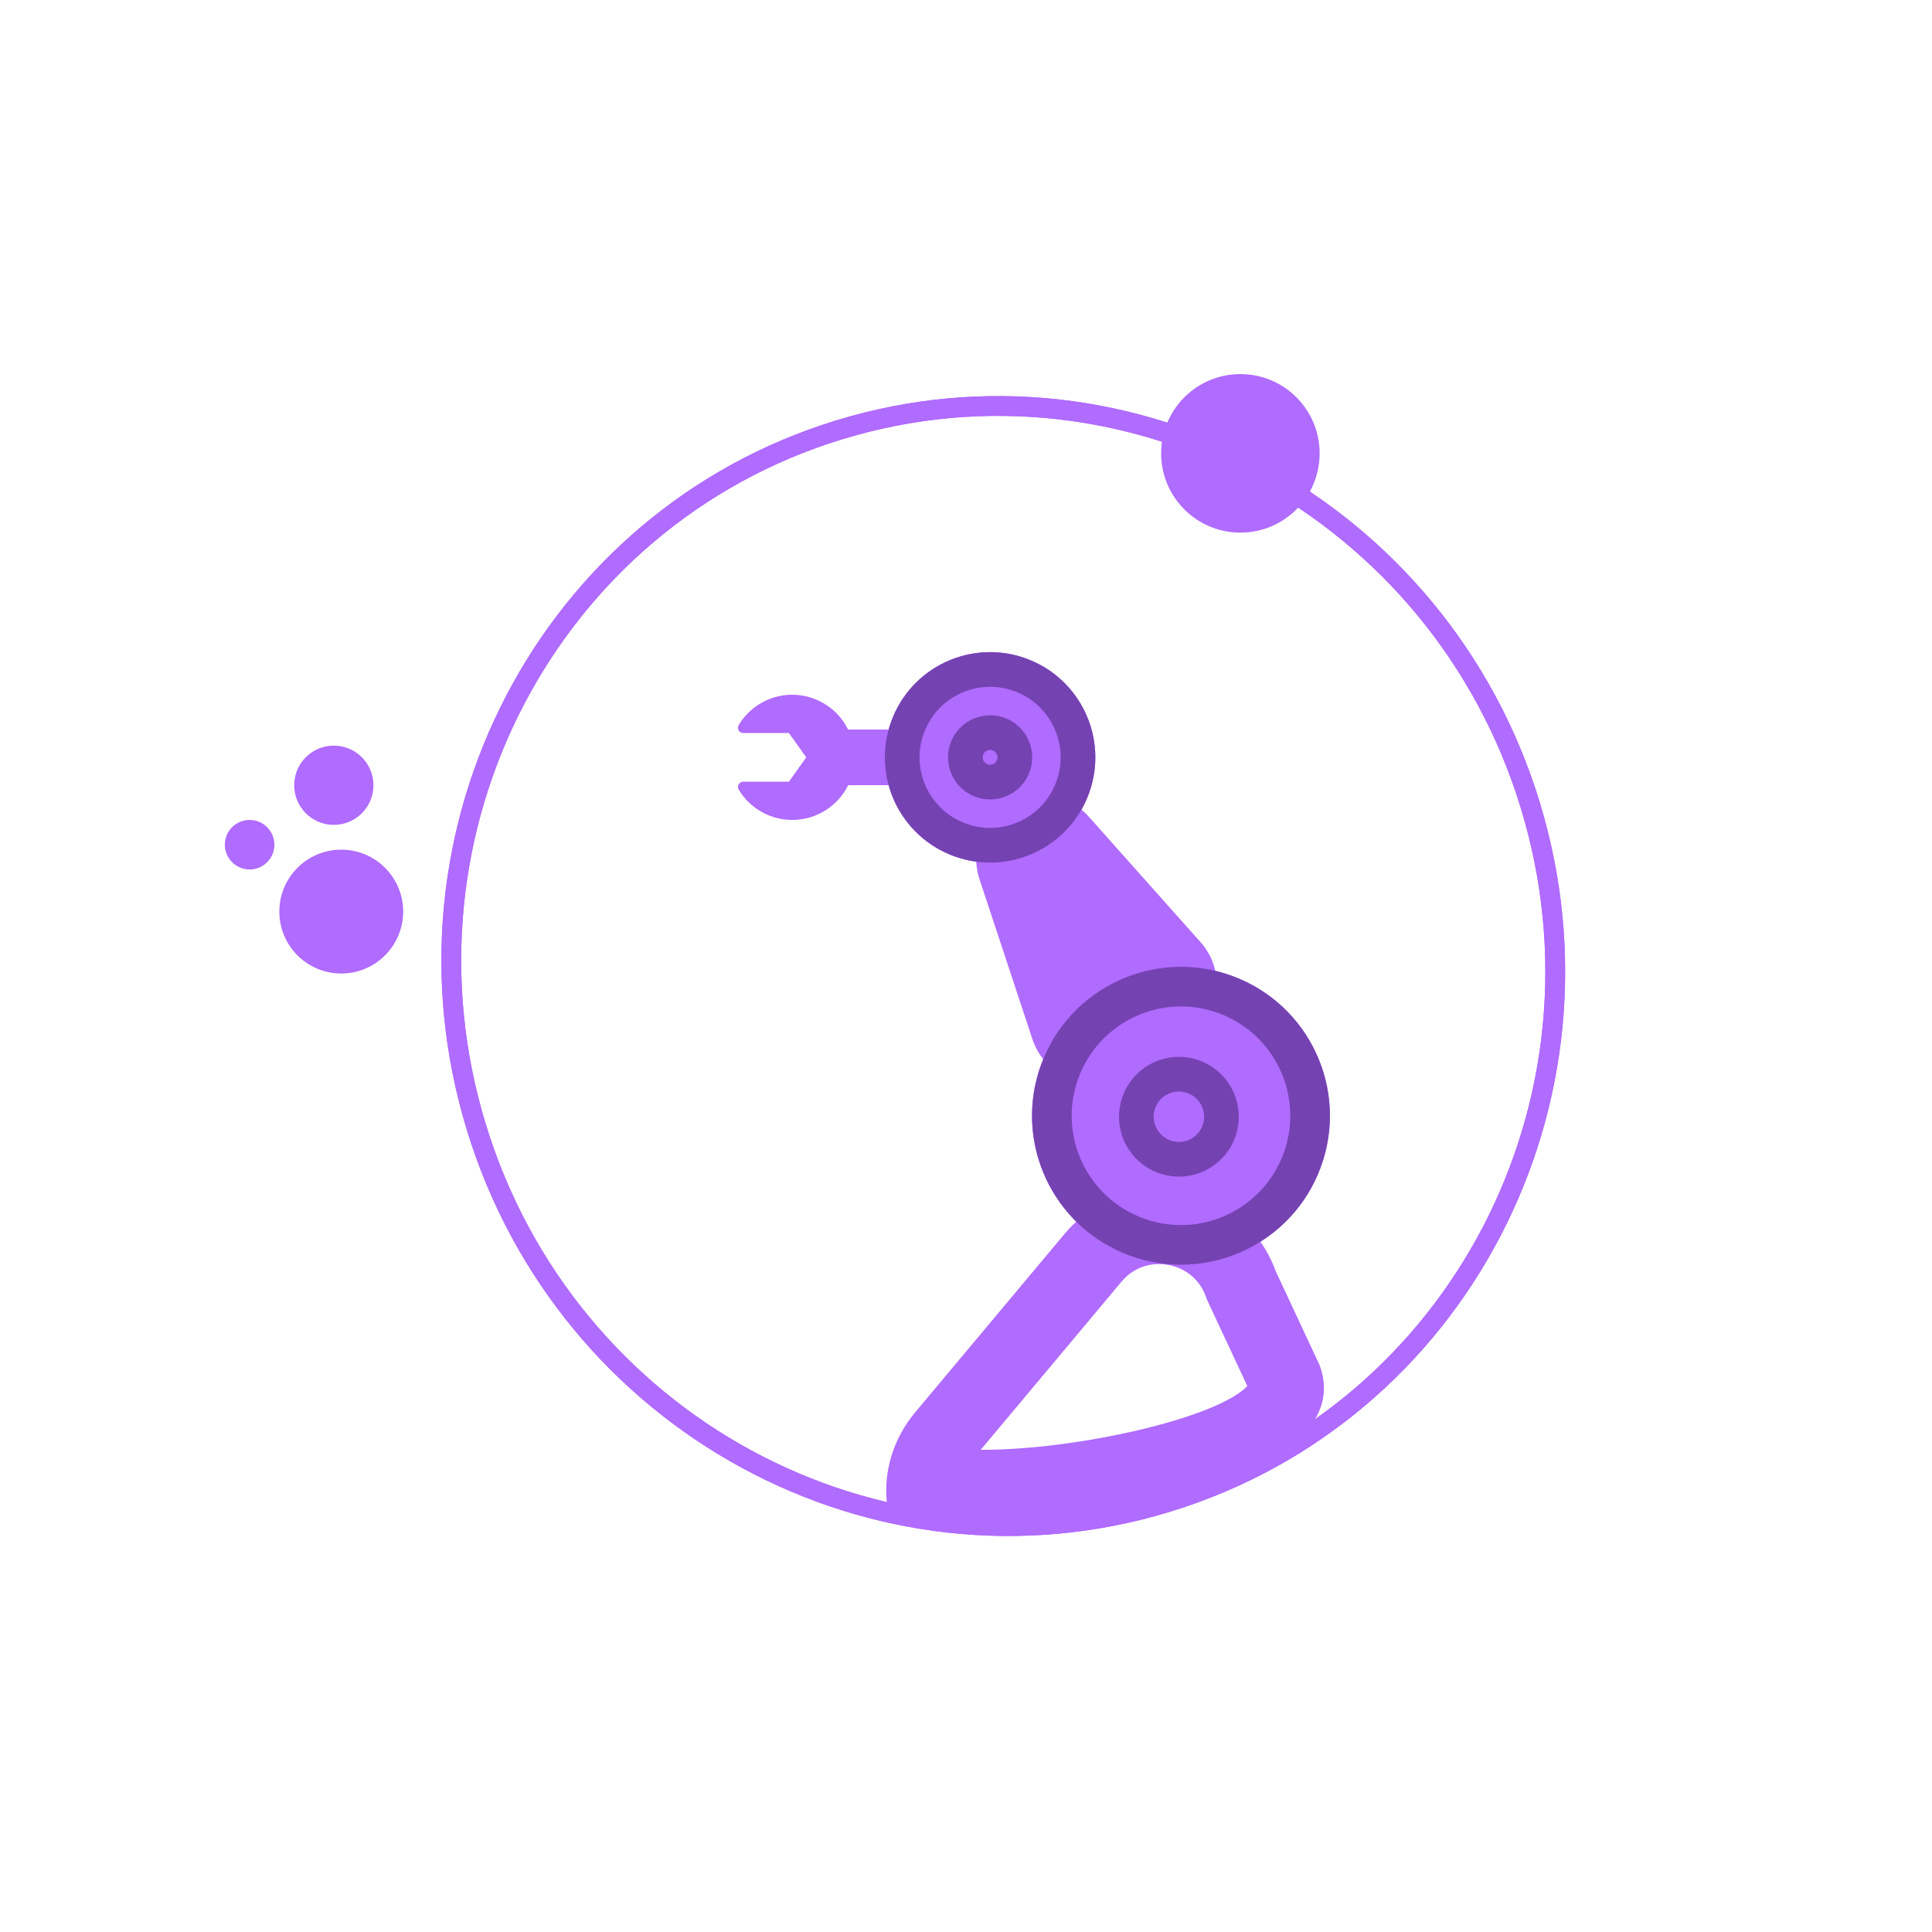
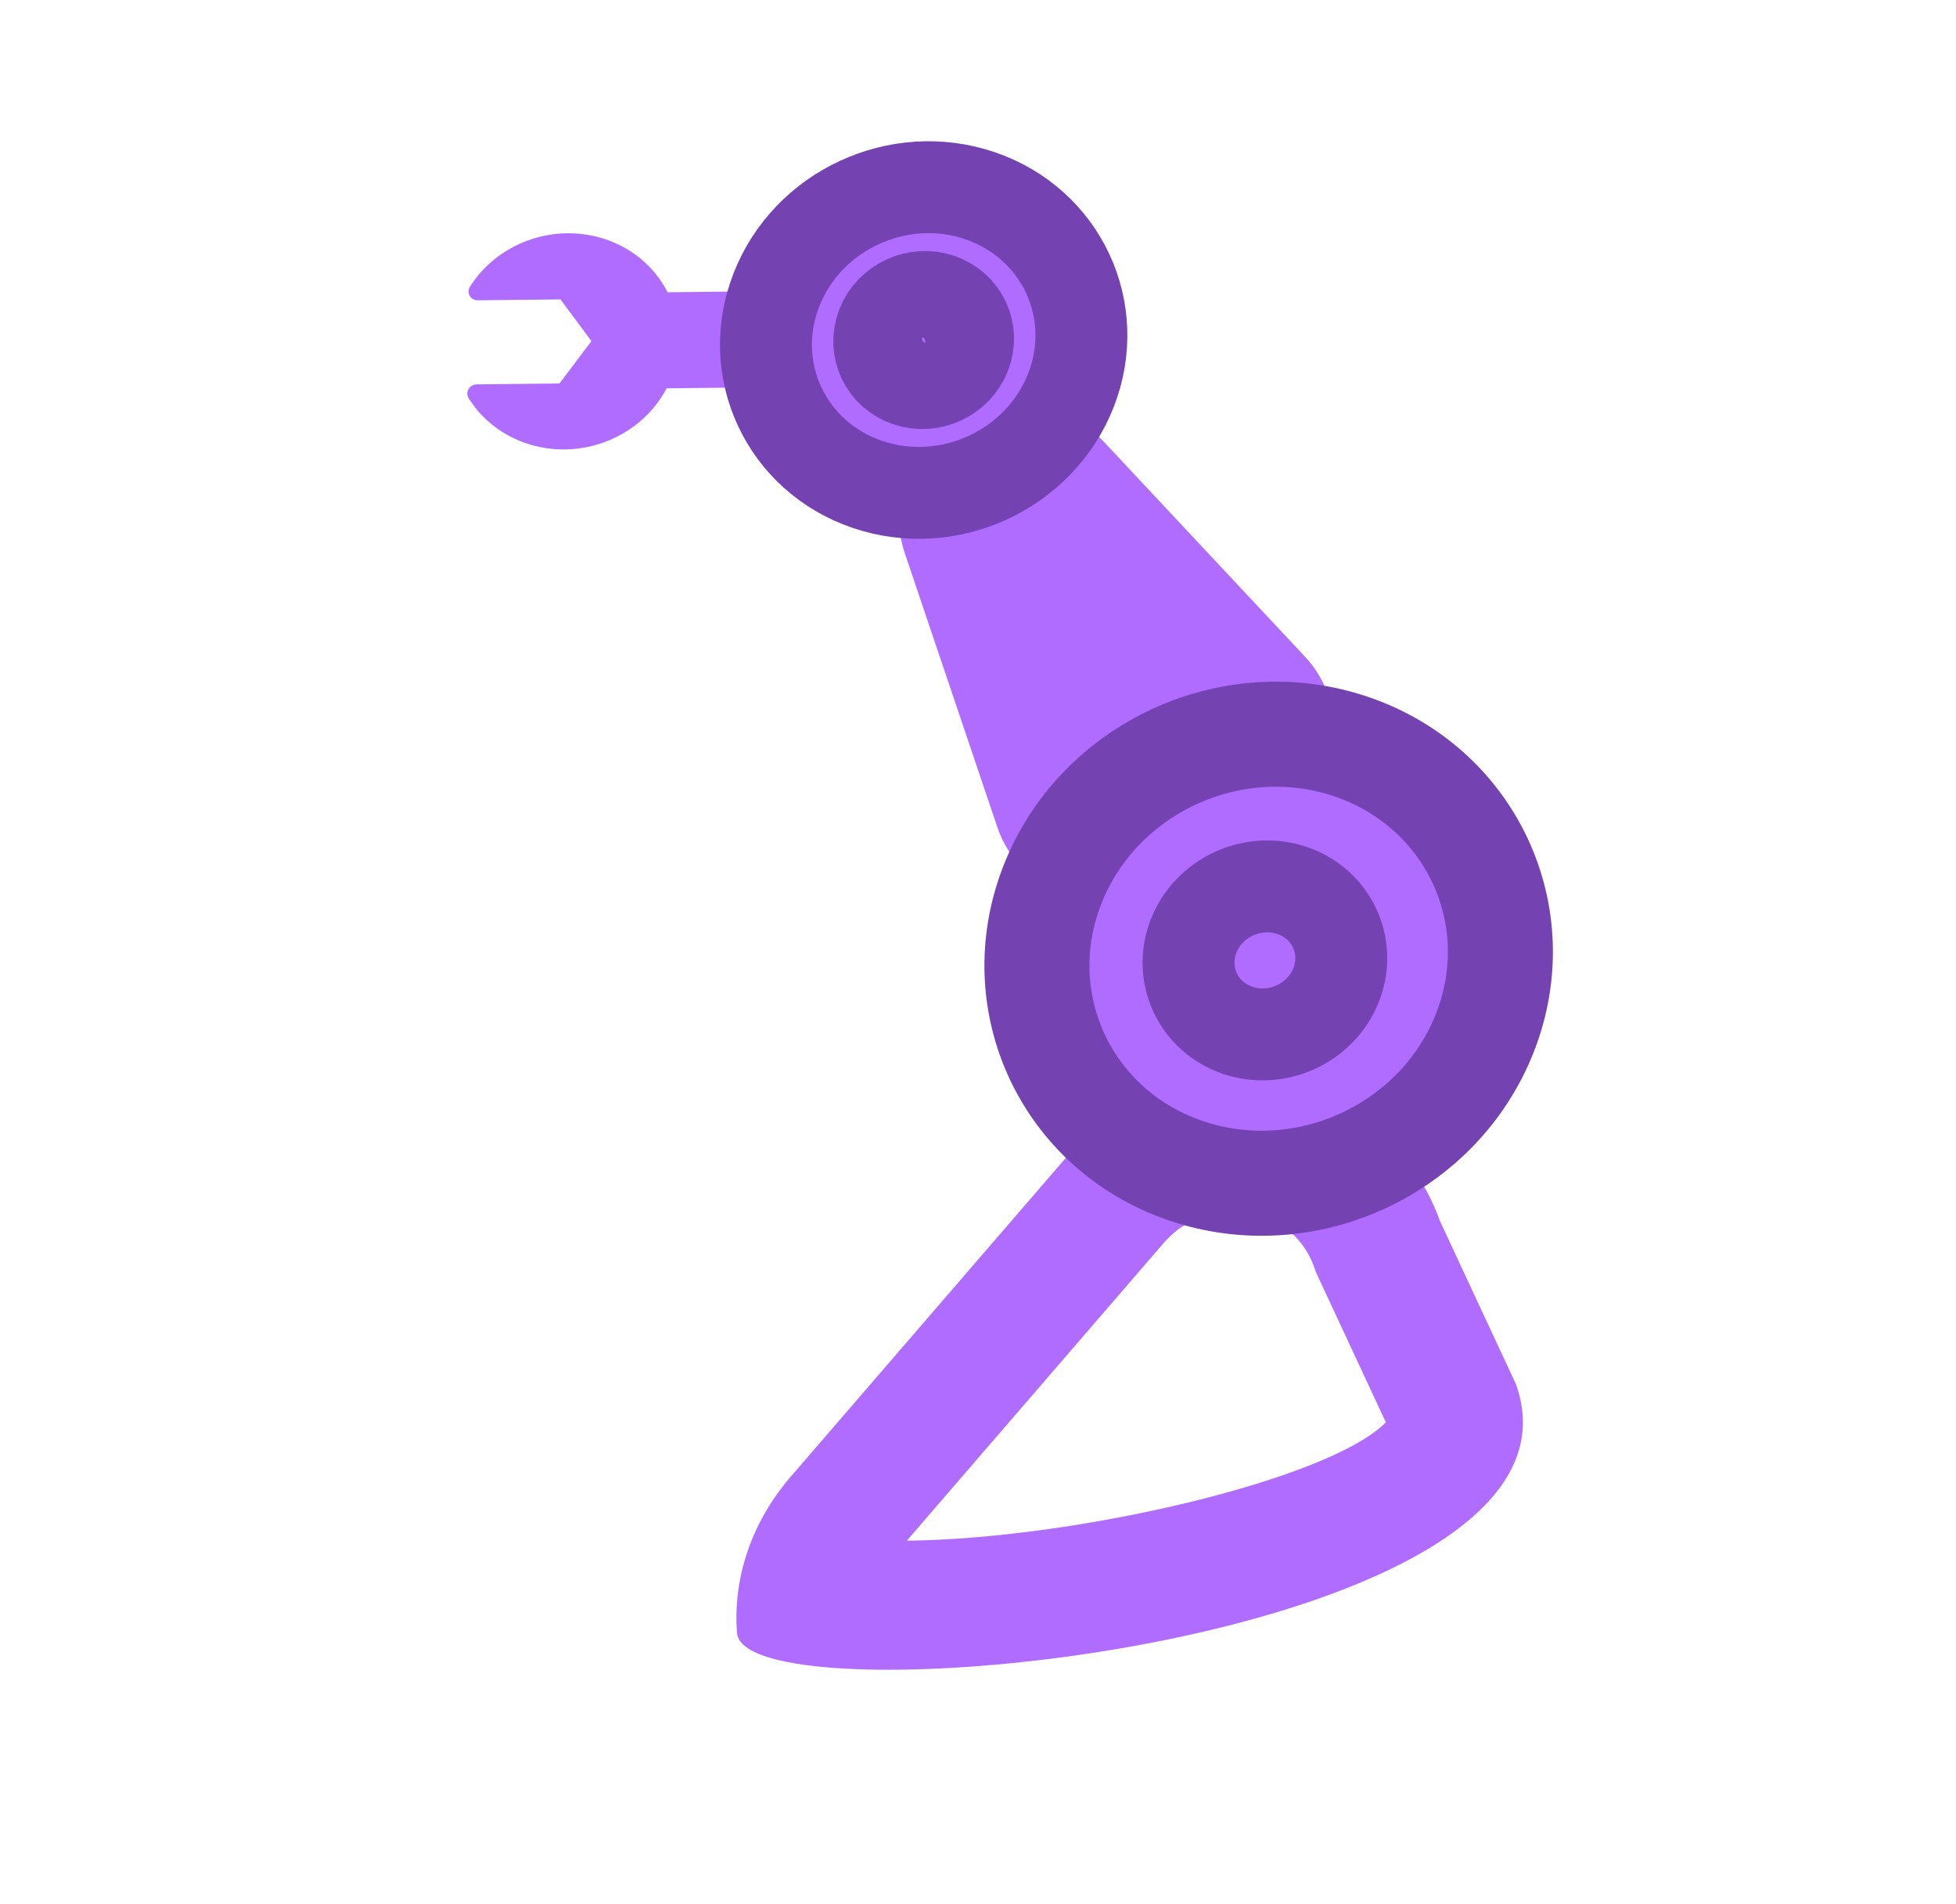
- <svg xmlns="http://www.w3.org/2000/svg" width="390" height="390" viewBox="0 0 390 390">
-   <defs>
-     <clipPath id="clip-Hardware_Icon">
-       <rect width="390" height="390" />
-     </clipPath>
-   </defs>
-   <g id="Hardware_Icon" clip-path="url(#clip-Hardware_Icon)" data-name="Hardware Icon">
-     <rect width="390" height="390" fill="rgba(255,255,255,0)" />
-     <g id="Group_163" data-name="Group 163" transform="translate(7.067 -0.985)">
-       <g id="Group_82" data-name="Group 82" transform="translate(273.123 344.372) rotate(-160)">
-         <g id="Path_396" fill="none" data-name="Path 396">
-           <path stroke="none" d="M45,37.588a25,25,0,0,1,43.322,0l12.025,17.166c15.917,27.62-78.464,52.553-81.315,42.128a24.48,24.48,0,0,1,2.572-18.7Z" transform="matrix(-0.985, 0.174, -0.174, -0.985, 144.494, 95.428)" />
-           <path fill="#b06bff" stroke="none" d="M 66.657 40.07 C 64.92 40.07 60.597 40.558 57.993 45.077 L 35.92 83.38 C 54.899 80.111 81.645 68.898 86.679 61.392 L 75.652 45.651 L 75.321 45.077 C 72.717 40.558 68.395 40.07 66.657 40.07 M 66.657 25.07 C 75.083 25.07 83.509 29.243 88.318 37.588 L 100.343 54.754 C 116.259 82.374 21.879 107.308 19.028 96.882 C 17.451 91.125 18.037 84.371 21.6 78.187 L 44.996 37.588 C 49.805 29.243 58.231 25.07 66.657 25.07 Z" transform="matrix(-0.985, 0.174, -0.174, -0.985, 144.494, 95.428)" />
-         </g>
-         <path id="Polygon_12" fill="#b06bff" d="M10.1,61.5c2.861-13.82,22.6-13.82,25.46,0l6.866,33.17A13,13,0,0,1,29.7,110.3H15.967A13,13,0,0,1,3.237,94.666Z" data-name="Polygon 12" transform="translate(187.741 159.365) rotate(130)" />
-         <g id="Ellipse_51" fill="#b06bff" stroke="#7542b1" stroke-width="8" data-name="Ellipse 51" transform="translate(49.625 66.674)">
-           <ellipse cx="30.061" cy="30.061" stroke="none" rx="30.061" ry="30.061" />
-           <ellipse cx="30.061" cy="30.061" fill="none" rx="26.061" ry="26.061" />
-         </g>
-         <g id="Ellipse_52" fill="#b06bff" stroke="#7542b1" stroke-width="7" data-name="Ellipse 52" transform="translate(67.923 84.318)">
-           <ellipse cx="12.09" cy="12.09" stroke="none" rx="12.09" ry="12.09" />
-           <ellipse cx="12.09" cy="12.09" fill="none" rx="8.59" ry="8.59" />
-         </g>
-         <path id="Icon_awesome-wrench" fill="#b06bff" d="M44.564,35.363a1.052,1.052,0,0,1-1.766.484L36.271,29.32l-5.958.993-.993,5.958L35.848,42.8a1.055,1.055,0,0,1-.5,1.769A12.578,12.578,0,0,1,20.374,28.318L1.645,9.588A5.617,5.617,0,1,1,9.588,1.645L28.3,20.359a12.6,12.6,0,0,1,16.262,15ZM5.618,3.511A2.107,2.107,0,1,0,7.724,5.618,2.107,2.107,0,0,0,5.618,3.511Z" data-name="Icon awesome-wrench" transform="translate(135.222 153.512) rotate(-65)" />
-         <g id="Ellipse_53" fill="#b06bff" stroke="#7542b1" stroke-width="7" data-name="Ellipse 53" transform="translate(119.397 130.303)">
-           <ellipse cx="21.239" cy="21.239" stroke="none" rx="21.239" ry="21.239" />
-           <ellipse cx="21.239" cy="21.239" fill="none" rx="17.739" ry="17.739" />
-         </g>
-         <g id="Ellipse_54" fill="#b06bff" stroke="#7542b1" stroke-width="7" data-name="Ellipse 54" transform="translate(132.141 143.046)">
-           <ellipse cx="8.496" cy="8.496" stroke="none" rx="8.496" ry="8.496" />
-           <ellipse cx="8.496" cy="8.496" fill="none" rx="4.996" ry="4.996" />
-         </g>
-       </g>
-       <g id="Ellipse_56" fill="none" stroke="#b06bff" stroke-width="4" data-name="Ellipse 56" transform="matrix(0.956, -0.292, 0.292, 0.956, 53.518, 118.902)">
-         <ellipse cx="113.272" cy="115.236" stroke="none" rx="113.272" ry="115.236" />
-         <ellipse cx="113.272" cy="115.236" fill="none" rx="111.272" ry="113.236" />
-       </g>
-       <circle id="Ellipse_57" cx="16" cy="16" r="16" fill="#b06bff" data-name="Ellipse 57" transform="translate(227.32 76.5)" />
-       <circle id="Ellipse_58" cx="12.5" cy="12.5" r="12.5" fill="#b06bff" data-name="Ellipse 58" transform="translate(49.32 172.5)" />
-       <circle id="Ellipse_59" cx="5" cy="5" r="5" fill="#b06bff" data-name="Ellipse 59" transform="translate(38.32 166.5)" />
-       <circle id="Ellipse_60" cx="8" cy="8" r="8" fill="#b06bff" data-name="Ellipse 60" transform="translate(52.32 151.5)" />
-       <g id="Ellipse_110" fill="none" stroke="#b06bff" stroke-width="4" data-name="Ellipse 110" transform="matrix(0.956, -0.292, 0.292, 0.956, 53.518, 118.902)">
-         <ellipse cx="113.272" cy="115.236" stroke="none" rx="113.272" ry="115.236" />
-         <ellipse cx="113.272" cy="115.236" fill="none" rx="111.272" ry="113.236" />
-       </g>
-     </g>
-   </g>
+ <svg xmlns="http://www.w3.org/2000/svg" width="149" height="145" viewBox="0 0 149 145" fill="none">
+   <path d="M95.001 92.349C93.847 92.168 90.916 92.034 88.612 94.704L69.077 117.338C82.089 117.193 101.269 112.686 105.568 108.324L100.258 96.923L100.112 96.514C98.96 93.3 96.154 92.531 95.001 92.349ZM96.914 82.582C102.506 83.462 107.566 87.059 109.692 92.996L115.483 105.429C122.522 125.077 56.705 131.452 56.144 124.366C55.831 120.452 57.082 116.115 60.236 112.461L80.942 88.47C85.198 83.538 91.322 81.702 96.914 82.582Z" fill="#B06BFF" />
+   <path d="M68.937 42.171C66.003 33.483 77.806 26.936 84.162 33.725L99.416 50.022C100.285 50.95 100.921 52.056 101.277 53.258C101.633 54.459 101.7 55.727 101.475 56.969C101.249 58.212 100.736 59.397 99.972 60.439C99.209 61.481 98.214 62.354 97.06 62.995L88.848 67.55C87.694 68.191 86.409 68.582 85.088 68.697C83.767 68.811 82.442 68.645 81.21 68.211C79.977 67.777 78.869 67.086 77.965 66.188C77.06 65.29 76.382 64.207 75.981 63.019L68.937 42.171Z" fill="#B06BFF" />
+   <path d="M103.903 54.386C93.4 50.816 81.635 56.263 77.624 66.553C73.613 76.842 78.876 88.077 89.379 91.646C99.882 95.216 111.648 89.768 115.659 79.479C119.669 69.19 114.406 57.955 103.903 54.386Z" fill="#B06BFF" />
+   <path d="M102.937 56.864C93.832 53.77 83.632 58.492 80.155 67.413C76.678 76.333 81.24 86.073 90.346 89.167C99.451 92.262 109.651 87.539 113.128 78.619C116.605 69.699 112.042 59.959 102.937 56.864Z" stroke="#7542B1" stroke-width="8" />
+   <path d="M99.276 65.65C95.052 64.215 90.32 66.406 88.707 70.544C87.094 74.682 89.211 79.2 93.435 80.636C97.659 82.072 102.391 79.881 104.004 75.743C105.617 71.604 103.5 67.086 99.276 65.65Z" fill="#B06BFF" />
+   <path d="M98.431 67.82C95.429 66.799 92.067 68.356 90.921 71.296C89.775 74.237 91.279 77.447 94.28 78.467C97.282 79.487 100.644 77.93 101.79 74.99C102.936 72.05 101.432 68.84 98.431 67.82Z" stroke="#7542B1" stroke-width="7" />
+   <path d="M35.693 30.316C35.63 30.212 35.596 30.094 35.596 29.972C35.596 29.851 35.63 29.731 35.694 29.625C35.759 29.519 35.851 29.431 35.961 29.369C36.072 29.307 36.197 29.274 36.324 29.273L42.62 29.205L45.053 25.979L42.697 22.803L36.4 22.87C36.272 22.871 36.148 22.84 36.038 22.779C35.929 22.718 35.839 22.631 35.778 22.525C35.717 22.419 35.687 22.299 35.691 22.178C35.695 22.056 35.733 21.936 35.8 21.832C36.608 20.559 37.755 19.51 39.12 18.795C40.486 18.08 42.02 17.726 43.561 17.77C45.102 17.813 46.593 18.253 47.876 19.043C49.159 19.833 50.187 20.944 50.853 22.259L68.919 22.066C69.426 22.054 69.928 22.139 70.396 22.315C70.865 22.491 71.289 22.755 71.646 23.091C72.003 23.428 72.285 23.83 72.475 24.275C72.665 24.719 72.76 25.198 72.754 25.682C72.748 26.166 72.642 26.647 72.441 27.096C72.24 27.545 71.948 27.953 71.583 28.297C71.218 28.642 70.787 28.915 70.314 29.101C69.842 29.287 69.337 29.382 68.83 29.382L50.78 29.574C50.081 30.903 49.023 32.035 47.718 32.852C46.414 33.669 44.911 34.141 43.367 34.217C41.824 34.293 40.297 33.971 38.947 33.284C37.597 32.598 36.474 31.573 35.696 30.316L35.693 30.316ZM69.877 26.683C70.081 26.489 70.221 26.243 70.28 25.976C70.338 25.71 70.313 25.434 70.208 25.184C70.102 24.935 69.921 24.722 69.686 24.574C69.451 24.425 69.175 24.348 68.89 24.351C68.606 24.354 68.327 24.437 68.089 24.591C67.851 24.744 67.664 24.96 67.552 25.212C67.44 25.464 67.409 25.74 67.461 26.006C67.513 26.271 67.647 26.515 67.846 26.704C68.112 26.959 68.476 27.099 68.857 27.095C69.238 27.091 69.605 26.943 69.877 26.683V26.683Z" fill="#B06BFF" />
+   <path d="M75.493 12.734C68.073 10.212 59.76 14.061 56.926 21.331C54.093 28.6 57.811 36.538 65.232 39.06C72.652 41.582 80.965 37.733 83.799 30.463C86.632 23.194 82.914 15.256 75.493 12.734Z" fill="#B06BFF" />
+   <path d="M74.648 14.903C68.45 12.797 61.507 16.011 59.14 22.083C56.774 28.155 59.879 34.784 66.077 36.891C72.275 38.997 79.218 35.783 81.585 29.711C83.951 23.639 80.846 17.01 74.648 14.903Z" stroke="#7542B1" stroke-width="7" />
+   <path d="M72.414 20.631C69.446 19.623 66.121 21.162 64.987 24.07C63.854 26.978 65.341 30.153 68.309 31.162C71.278 32.171 74.603 30.631 75.737 27.724C76.87 24.816 75.383 21.64 72.414 20.631Z" fill="#B06BFF" />
+   <path d="M71.569 22.8C69.823 22.207 67.868 23.113 67.201 24.823C66.535 26.533 67.409 28.4 69.155 28.993C70.9 29.586 72.856 28.681 73.522 26.971C74.189 25.261 73.314 23.394 71.569 22.8Z" stroke="#7542B1" stroke-width="7" />
</svg>
